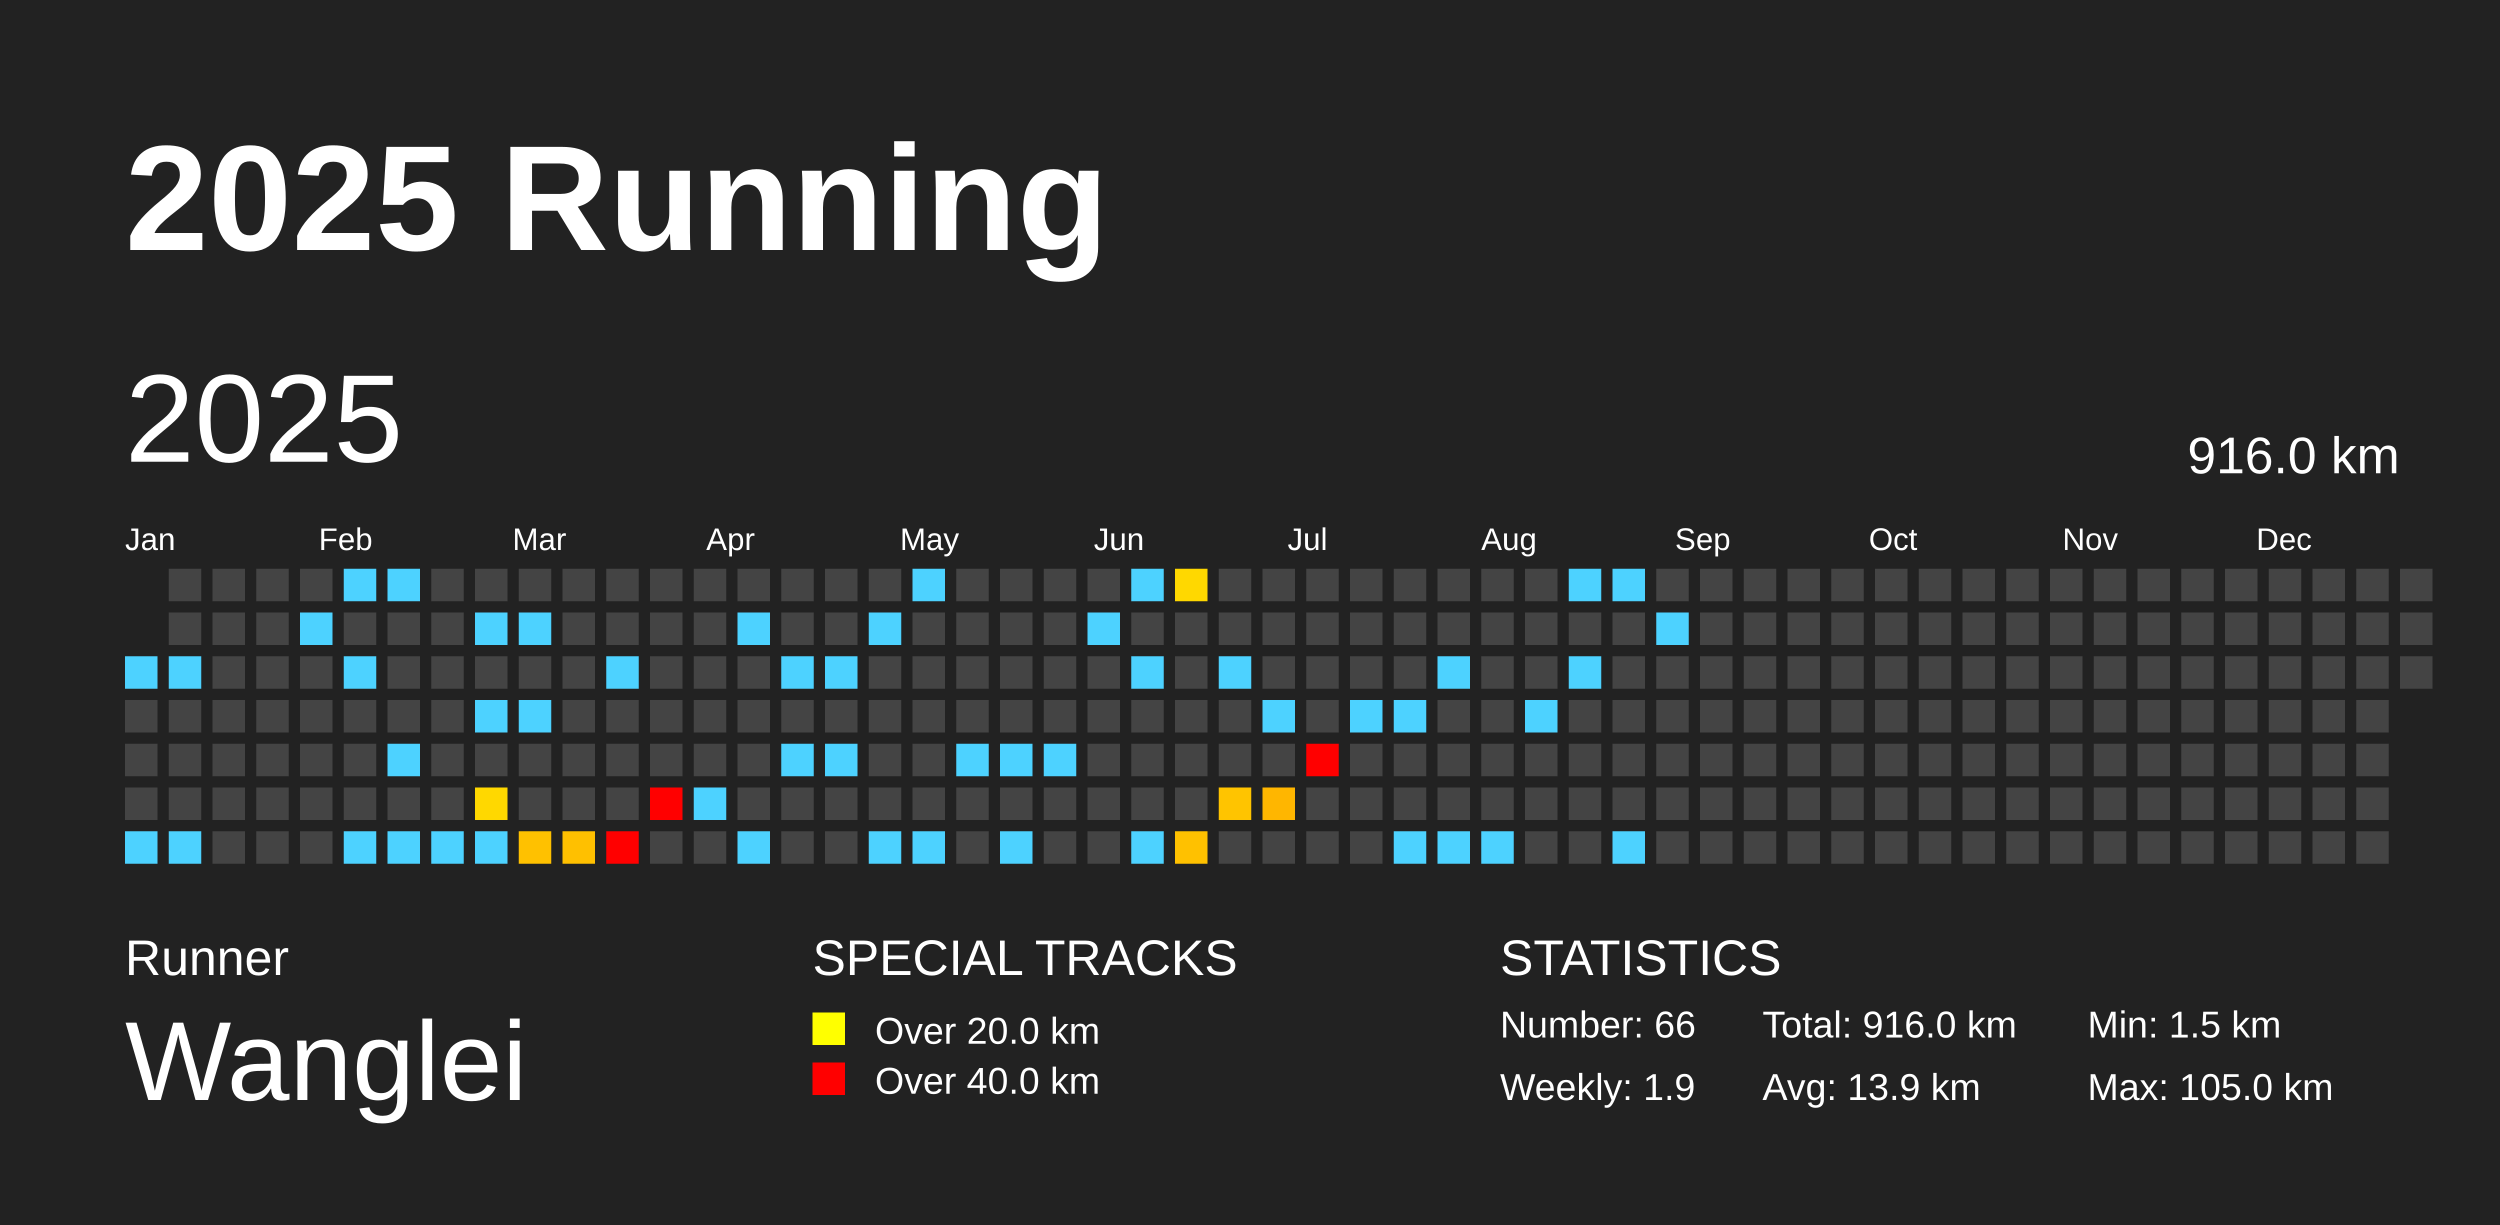
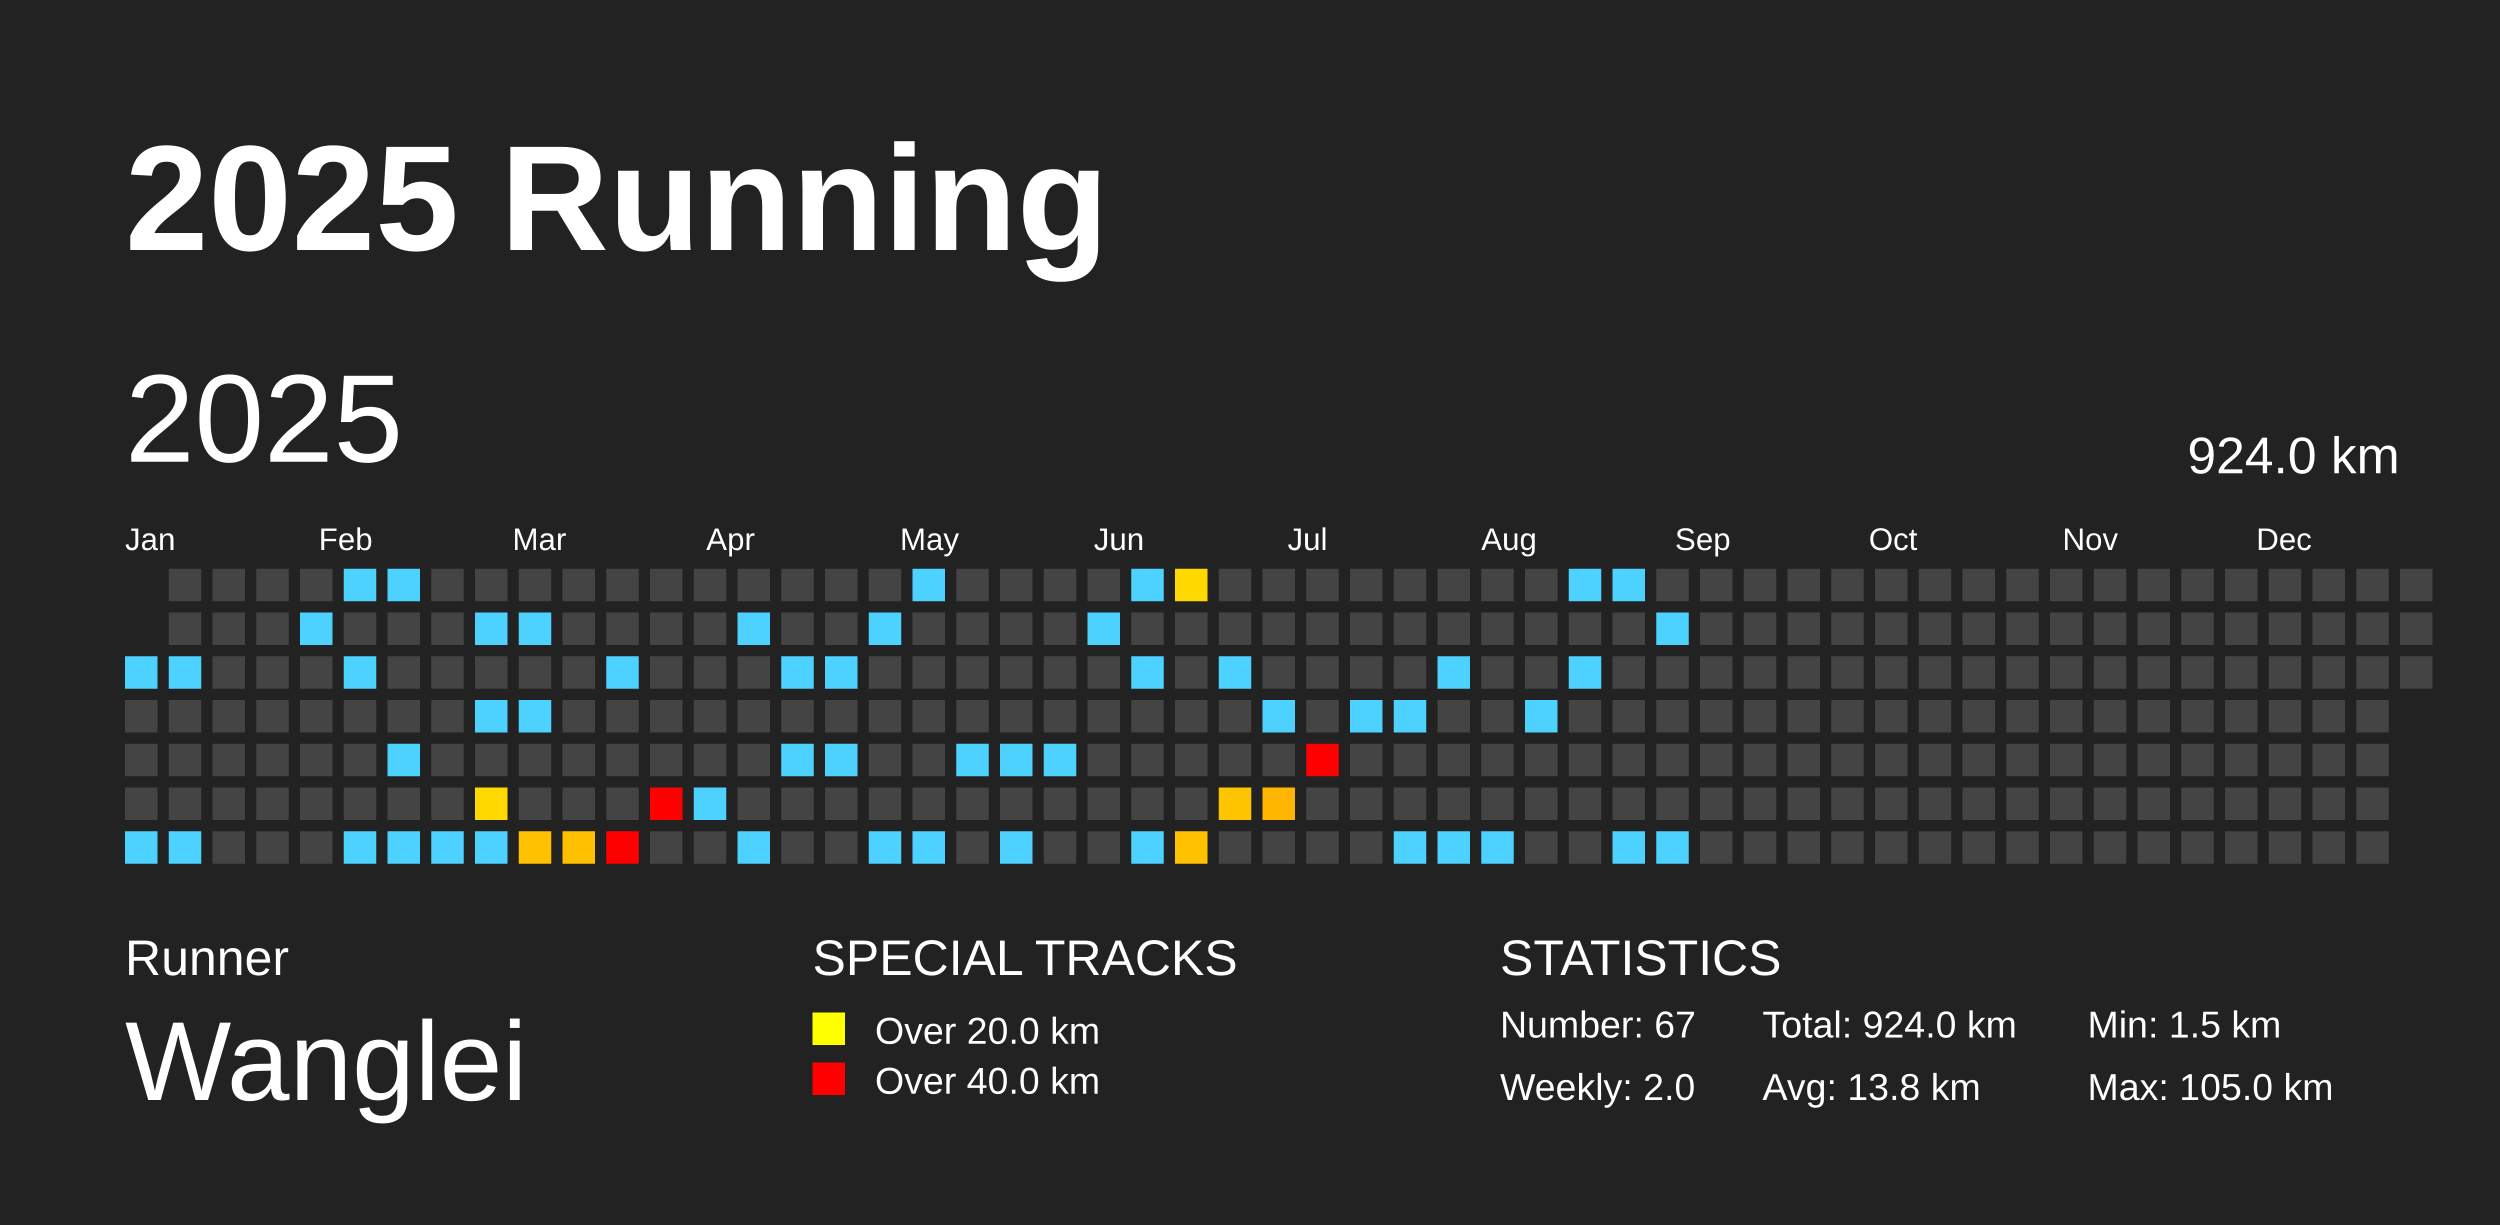
<svg xmlns="http://www.w3.org/2000/svg" baseProfile="full" height="98mm" version="1.1" viewBox="0,0,200,98" width="200mm">
  <defs />
  <rect fill="#222222" height="98" width="200" x="0" y="0" />
  <text fill="#FFFFFF" style="font-size:12px; font-family:Arial; font-weight:bold;" x="10" y="20">2025 Running</text>
  <text fill="#FFFFFF" style="font-size:4px; font-family:Arial" x="10" y="78">Runner</text>
  <text fill="#FFFFFF" style="font-size:9px; font-family:Arial" x="10" y="88">Wanglei</text>
  <text fill="#FFFFFF" style="font-size:4px; font-family:Arial" x="65" y="78">SPECIAL TRACKS</text>
  <rect fill="yellow" height="2.6" width="2.6" x="65" y="81" />
  <text fill="#FFFFFF" style="font-size:3px; font-family:Arial" x="70" y="83.5">Over 20.0 km</text>
  <rect fill="red" height="2.6" width="2.6" x="65" y="85" />
  <text fill="#FFFFFF" style="font-size:3px; font-family:Arial" x="70" y="87.5">Over 40.0 km</text>
  <text fill="#FFFFFF" style="font-size:4px; font-family:Arial" x="120" y="78">STATISTICS</text>
-   <text fill="#FFFFFF" style="font-size:3px; font-family:Arial" x="120" y="83">Number: 66</text>
-   <text fill="#FFFFFF" style="font-size:3px; font-family:Arial" x="120" y="88">Weekly: 1.9</text>
-   <text fill="#FFFFFF" style="font-size:3px; font-family:Arial" x="141" y="83">Total: 916.0 km</text>
-   <text fill="#FFFFFF" style="font-size:3px; font-family:Arial" x="141" y="88">Avg: 13.9 km</text>
+   <text fill="#FFFFFF" style="font-size:3px; font-family:Arial" x="120" y="83">Number: 67</text>
+   <text fill="#FFFFFF" style="font-size:3px; font-family:Arial" x="120" y="88">Weekly: 2.0</text>
+   <text fill="#FFFFFF" style="font-size:3px; font-family:Arial" x="141" y="83">Total: 924.0 km</text>
+   <text fill="#FFFFFF" style="font-size:3px; font-family:Arial" x="141" y="88">Avg: 13.8 km</text>
  <text fill="#FFFFFF" style="font-size:3px; font-family:Arial" x="167" y="83">Min: 1.5 km</text>
  <text fill="#FFFFFF" style="font-size:3px; font-family:Arial" x="167" y="88">Max: 105.0 km</text>
  <text dominant-baseline="hanging" fill="#FFFFFF" style="font-size:10.0px; font-family:Arial;" x="10" y="30">2025</text>
-   <text dominant-baseline="hanging" fill="#FFFFFF" style="font-size:4.125px; font-family:Arial;" x="175" y="35">916.0 km</text>
+   <text dominant-baseline="hanging" fill="#FFFFFF" style="font-size:4.125px; font-family:Arial;" x="175" y="35">924.0 km</text>
  <text fill="#FFFFFF" style="font-size:2.5px; font-family:Arial" x="10.0" y="44">Jan</text>
  <text fill="#FFFFFF" style="font-size:2.5px; font-family:Arial" x="25.5" y="44">Feb</text>
  <text fill="#FFFFFF" style="font-size:2.5px; font-family:Arial" x="41.0" y="44">Mar</text>
  <text fill="#FFFFFF" style="font-size:2.5px; font-family:Arial" x="56.5" y="44">Apr</text>
  <text fill="#FFFFFF" style="font-size:2.5px; font-family:Arial" x="72.0" y="44">May</text>
  <text fill="#FFFFFF" style="font-size:2.5px; font-family:Arial" x="87.5" y="44">Jun</text>
  <text fill="#FFFFFF" style="font-size:2.5px; font-family:Arial" x="103.0" y="44">Jul</text>
  <text fill="#FFFFFF" style="font-size:2.5px; font-family:Arial" x="118.5" y="44">Aug</text>
  <text fill="#FFFFFF" style="font-size:2.5px; font-family:Arial" x="134.0" y="44">Sep</text>
  <text fill="#FFFFFF" style="font-size:2.5px; font-family:Arial" x="149.5" y="44">Oct</text>
  <text fill="#FFFFFF" style="font-size:2.5px; font-family:Arial" x="165.0" y="44">Nov</text>
  <text fill="#FFFFFF" style="font-size:2.5px; font-family:Arial" x="180.5" y="44">Dec</text>
  <rect fill="#4dd2ff" height="2.6" width="2.6" x="10.0" y="52.5" />
  <rect fill="#444444" height="2.6" width="2.6" x="10.0" y="56.0" />
  <rect fill="#444444" height="2.6" width="2.6" x="10.0" y="59.5" />
  <rect fill="#444444" height="2.6" width="2.6" x="10.0" y="63.0" />
  <rect fill="#4dd2ff" height="2.6" width="2.6" x="10.0" y="66.5" />
  <rect fill="#444444" height="2.6" width="2.6" x="13.5" y="45.5" />
  <rect fill="#444444" height="2.6" width="2.6" x="13.5" y="49.0" />
  <rect fill="#4dd2ff" height="2.6" width="2.6" x="13.5" y="52.5" />
  <rect fill="#444444" height="2.6" width="2.6" x="13.5" y="56.0" />
  <rect fill="#444444" height="2.6" width="2.6" x="13.5" y="59.5" />
  <rect fill="#444444" height="2.6" width="2.6" x="13.5" y="63.0" />
  <rect fill="#4dd2ff" height="2.6" width="2.6" x="13.5" y="66.5" />
  <rect fill="#444444" height="2.6" width="2.6" x="17.0" y="45.5" />
  <rect fill="#444444" height="2.6" width="2.6" x="17.0" y="49.0" />
  <rect fill="#444444" height="2.6" width="2.6" x="17.0" y="52.5" />
  <rect fill="#444444" height="2.6" width="2.6" x="17.0" y="56.0" />
  <rect fill="#444444" height="2.6" width="2.6" x="17.0" y="59.5" />
  <rect fill="#444444" height="2.6" width="2.6" x="17.0" y="63.0" />
  <rect fill="#444444" height="2.6" width="2.6" x="17.0" y="66.5" />
  <rect fill="#444444" height="2.6" width="2.6" x="20.5" y="45.5" />
  <rect fill="#444444" height="2.6" width="2.6" x="20.5" y="49.0" />
  <rect fill="#444444" height="2.6" width="2.6" x="20.5" y="52.5" />
  <rect fill="#444444" height="2.6" width="2.6" x="20.5" y="56.0" />
  <rect fill="#444444" height="2.6" width="2.6" x="20.5" y="59.5" />
  <rect fill="#444444" height="2.6" width="2.6" x="20.5" y="63.0" />
  <rect fill="#444444" height="2.6" width="2.6" x="20.5" y="66.5" />
  <rect fill="#444444" height="2.6" width="2.6" x="24.0" y="45.5" />
  <rect fill="#4dd2ff" height="2.6" width="2.6" x="24.0" y="49.0" />
  <rect fill="#444444" height="2.6" width="2.6" x="24.0" y="52.5" />
  <rect fill="#444444" height="2.6" width="2.6" x="24.0" y="56.0" />
  <rect fill="#444444" height="2.6" width="2.6" x="24.0" y="59.5" />
  <rect fill="#444444" height="2.6" width="2.6" x="24.0" y="63.0" />
  <rect fill="#444444" height="2.6" width="2.6" x="24.0" y="66.5" />
  <rect fill="#4dd2ff" height="2.6" width="2.6" x="27.5" y="45.5" />
  <rect fill="#444444" height="2.6" width="2.6" x="27.5" y="49.0" />
  <rect fill="#4dd2ff" height="2.6" width="2.6" x="27.5" y="52.5" />
  <rect fill="#444444" height="2.6" width="2.6" x="27.5" y="56.0" />
  <rect fill="#444444" height="2.6" width="2.6" x="27.5" y="59.5" />
  <rect fill="#444444" height="2.6" width="2.6" x="27.5" y="63.0" />
  <rect fill="#4dd2ff" height="2.6" width="2.6" x="27.5" y="66.5" />
  <rect fill="#4dd2ff" height="2.6" width="2.6" x="31.0" y="45.5" />
  <rect fill="#444444" height="2.6" width="2.6" x="31.0" y="49.0" />
  <rect fill="#444444" height="2.6" width="2.6" x="31.0" y="52.5" />
  <rect fill="#444444" height="2.6" width="2.6" x="31.0" y="56.0" />
  <rect fill="#4dd2ff" height="2.6" width="2.6" x="31.0" y="59.5" />
  <rect fill="#444444" height="2.6" width="2.6" x="31.0" y="63.0" />
  <rect fill="#4dd2ff" height="2.6" width="2.6" x="31.0" y="66.5" />
  <rect fill="#444444" height="2.6" width="2.6" x="34.5" y="45.5" />
  <rect fill="#444444" height="2.6" width="2.6" x="34.5" y="49.0" />
  <rect fill="#444444" height="2.6" width="2.6" x="34.5" y="52.5" />
  <rect fill="#444444" height="2.6" width="2.6" x="34.5" y="56.0" />
  <rect fill="#444444" height="2.6" width="2.6" x="34.5" y="59.5" />
  <rect fill="#444444" height="2.6" width="2.6" x="34.5" y="63.0" />
  <rect fill="#4dd2ff" height="2.6" width="2.6" x="34.5" y="66.5" />
  <rect fill="#444444" height="2.6" width="2.6" x="38.0" y="45.5" />
  <rect fill="#4dd2ff" height="2.6" width="2.6" x="38.0" y="49.0" />
  <rect fill="#444444" height="2.6" width="2.6" x="38.0" y="52.5" />
  <rect fill="#4dd2ff" height="2.6" width="2.6" x="38.0" y="56.0" />
  <rect fill="#444444" height="2.6" width="2.6" x="38.0" y="59.5" />
  <rect fill="#ffd800" height="2.6" width="2.6" x="38.0" y="63.0" />
  <rect fill="#4dd2ff" height="2.6" width="2.6" x="38.0" y="66.5" />
  <rect fill="#444444" height="2.6" width="2.6" x="41.5" y="45.5" />
  <rect fill="#4dd2ff" height="2.6" width="2.6" x="41.5" y="49.0" />
  <rect fill="#444444" height="2.6" width="2.6" x="41.5" y="52.5" />
  <rect fill="#4dd2ff" height="2.6" width="2.6" x="41.5" y="56.0" />
  <rect fill="#444444" height="2.6" width="2.6" x="41.5" y="59.5" />
  <rect fill="#444444" height="2.6" width="2.6" x="41.5" y="63.0" />
  <rect fill="#ffc100" height="2.6" width="2.6" x="41.5" y="66.5" />
  <rect fill="#444444" height="2.6" width="2.6" x="45.0" y="45.5" />
  <rect fill="#444444" height="2.6" width="2.6" x="45.0" y="49.0" />
  <rect fill="#444444" height="2.6" width="2.6" x="45.0" y="52.5" />
  <rect fill="#444444" height="2.6" width="2.6" x="45.0" y="56.0" />
  <rect fill="#444444" height="2.6" width="2.6" x="45.0" y="59.5" />
  <rect fill="#444444" height="2.6" width="2.6" x="45.0" y="63.0" />
  <rect fill="#ffc000" height="2.6" width="2.6" x="45.0" y="66.5" />
  <rect fill="#444444" height="2.6" width="2.6" x="48.5" y="45.5" />
  <rect fill="#444444" height="2.6" width="2.6" x="48.5" y="49.0" />
  <rect fill="#4dd2ff" height="2.6" width="2.6" x="48.5" y="52.5" />
  <rect fill="#444444" height="2.6" width="2.6" x="48.5" y="56.0" />
  <rect fill="#444444" height="2.6" width="2.6" x="48.5" y="59.5" />
  <rect fill="#444444" height="2.6" width="2.6" x="48.5" y="63.0" />
  <rect fill="red" height="2.6" width="2.6" x="48.5" y="66.5" />
  <rect fill="#444444" height="2.6" width="2.6" x="52.0" y="45.5" />
  <rect fill="#444444" height="2.6" width="2.6" x="52.0" y="49.0" />
  <rect fill="#444444" height="2.6" width="2.6" x="52.0" y="52.5" />
  <rect fill="#444444" height="2.6" width="2.6" x="52.0" y="56.0" />
  <rect fill="#444444" height="2.6" width="2.6" x="52.0" y="59.5" />
  <rect fill="red" height="2.6" width="2.6" x="52.0" y="63.0" />
  <rect fill="#444444" height="2.6" width="2.6" x="52.0" y="66.5" />
  <rect fill="#444444" height="2.6" width="2.6" x="55.5" y="45.5" />
  <rect fill="#444444" height="2.6" width="2.6" x="55.5" y="49.0" />
  <rect fill="#444444" height="2.6" width="2.6" x="55.5" y="52.5" />
  <rect fill="#444444" height="2.6" width="2.6" x="55.5" y="56.0" />
  <rect fill="#444444" height="2.6" width="2.6" x="55.5" y="59.5" />
  <rect fill="#4dd2ff" height="2.6" width="2.6" x="55.5" y="63.0" />
  <rect fill="#444444" height="2.6" width="2.6" x="55.5" y="66.5" />
  <rect fill="#444444" height="2.6" width="2.6" x="59.0" y="45.5" />
  <rect fill="#4dd2ff" height="2.6" width="2.6" x="59.0" y="49.0" />
  <rect fill="#444444" height="2.6" width="2.6" x="59.0" y="52.5" />
  <rect fill="#444444" height="2.6" width="2.6" x="59.0" y="56.0" />
  <rect fill="#444444" height="2.6" width="2.6" x="59.0" y="59.5" />
  <rect fill="#444444" height="2.6" width="2.6" x="59.0" y="63.0" />
  <rect fill="#4dd2ff" height="2.6" width="2.6" x="59.0" y="66.5" />
  <rect fill="#444444" height="2.6" width="2.6" x="62.5" y="45.5" />
  <rect fill="#444444" height="2.6" width="2.6" x="62.5" y="49.0" />
  <rect fill="#4dd2ff" height="2.6" width="2.6" x="62.5" y="52.5" />
  <rect fill="#444444" height="2.6" width="2.6" x="62.5" y="56.0" />
  <rect fill="#4dd2ff" height="2.6" width="2.6" x="62.5" y="59.5" />
  <rect fill="#444444" height="2.6" width="2.6" x="62.5" y="63.0" />
  <rect fill="#444444" height="2.6" width="2.6" x="62.5" y="66.5" />
  <rect fill="#444444" height="2.6" width="2.6" x="66.0" y="45.5" />
  <rect fill="#444444" height="2.6" width="2.6" x="66.0" y="49.0" />
  <rect fill="#4dd2ff" height="2.6" width="2.6" x="66.0" y="52.5" />
  <rect fill="#444444" height="2.6" width="2.6" x="66.0" y="56.0" />
  <rect fill="#4dd2ff" height="2.6" width="2.6" x="66.0" y="59.5" />
  <rect fill="#444444" height="2.6" width="2.6" x="66.0" y="63.0" />
  <rect fill="#444444" height="2.6" width="2.6" x="66.0" y="66.5" />
  <rect fill="#444444" height="2.6" width="2.6" x="69.5" y="45.5" />
  <rect fill="#4dd2ff" height="2.6" width="2.6" x="69.5" y="49.0" />
  <rect fill="#444444" height="2.6" width="2.6" x="69.5" y="52.5" />
  <rect fill="#444444" height="2.6" width="2.6" x="69.5" y="56.0" />
  <rect fill="#444444" height="2.6" width="2.6" x="69.5" y="59.5" />
  <rect fill="#444444" height="2.6" width="2.6" x="69.5" y="63.0" />
  <rect fill="#4dd2ff" height="2.6" width="2.6" x="69.5" y="66.5" />
  <rect fill="#4dd2ff" height="2.6" width="2.6" x="73.0" y="45.5" />
  <rect fill="#444444" height="2.6" width="2.6" x="73.0" y="49.0" />
  <rect fill="#444444" height="2.6" width="2.6" x="73.0" y="52.5" />
  <rect fill="#444444" height="2.6" width="2.6" x="73.0" y="56.0" />
  <rect fill="#444444" height="2.6" width="2.6" x="73.0" y="59.5" />
  <rect fill="#444444" height="2.6" width="2.6" x="73.0" y="63.0" />
  <rect fill="#4dd2ff" height="2.6" width="2.6" x="73.0" y="66.5" />
  <rect fill="#444444" height="2.6" width="2.6" x="76.5" y="45.5" />
  <rect fill="#444444" height="2.6" width="2.6" x="76.5" y="49.0" />
  <rect fill="#444444" height="2.6" width="2.6" x="76.5" y="52.5" />
  <rect fill="#444444" height="2.6" width="2.6" x="76.5" y="56.0" />
  <rect fill="#4dd2ff" height="2.6" width="2.6" x="76.5" y="59.5" />
  <rect fill="#444444" height="2.6" width="2.6" x="76.5" y="63.0" />
  <rect fill="#444444" height="2.6" width="2.6" x="76.5" y="66.5" />
  <rect fill="#444444" height="2.6" width="2.6" x="80.0" y="45.5" />
  <rect fill="#444444" height="2.6" width="2.6" x="80.0" y="49.0" />
  <rect fill="#444444" height="2.6" width="2.6" x="80.0" y="52.5" />
  <rect fill="#444444" height="2.6" width="2.6" x="80.0" y="56.0" />
  <rect fill="#4dd2ff" height="2.6" width="2.6" x="80.0" y="59.5" />
  <rect fill="#444444" height="2.6" width="2.6" x="80.0" y="63.0" />
  <rect fill="#4dd2ff" height="2.6" width="2.6" x="80.0" y="66.5" />
  <rect fill="#444444" height="2.6" width="2.6" x="83.5" y="45.5" />
  <rect fill="#444444" height="2.6" width="2.6" x="83.5" y="49.0" />
  <rect fill="#444444" height="2.6" width="2.6" x="83.5" y="52.5" />
  <rect fill="#444444" height="2.6" width="2.6" x="83.5" y="56.0" />
  <rect fill="#4dd2ff" height="2.6" width="2.6" x="83.5" y="59.5" />
  <rect fill="#444444" height="2.6" width="2.6" x="83.5" y="63.0" />
  <rect fill="#444444" height="2.6" width="2.6" x="83.5" y="66.5" />
  <rect fill="#444444" height="2.6" width="2.6" x="87.0" y="45.5" />
  <rect fill="#4dd2ff" height="2.6" width="2.6" x="87.0" y="49.0" />
  <rect fill="#444444" height="2.6" width="2.6" x="87.0" y="52.5" />
  <rect fill="#444444" height="2.6" width="2.6" x="87.0" y="56.0" />
  <rect fill="#444444" height="2.6" width="2.6" x="87.0" y="59.5" />
  <rect fill="#444444" height="2.6" width="2.6" x="87.0" y="63.0" />
  <rect fill="#444444" height="2.6" width="2.6" x="87.0" y="66.5" />
  <rect fill="#4dd2ff" height="2.6" width="2.6" x="90.5" y="45.5" />
  <rect fill="#444444" height="2.6" width="2.6" x="90.5" y="49.0" />
  <rect fill="#4dd2ff" height="2.6" width="2.6" x="90.5" y="52.5" />
  <rect fill="#444444" height="2.6" width="2.6" x="90.5" y="56.0" />
  <rect fill="#444444" height="2.6" width="2.6" x="90.5" y="59.5" />
  <rect fill="#444444" height="2.6" width="2.6" x="90.5" y="63.0" />
  <rect fill="#4dd2ff" height="2.6" width="2.6" x="90.5" y="66.5" />
  <rect fill="#ffd800" height="2.6" width="2.6" x="94.0" y="45.5" />
  <rect fill="#444444" height="2.6" width="2.6" x="94.0" y="49.0" />
  <rect fill="#444444" height="2.6" width="2.6" x="94.0" y="52.5" />
  <rect fill="#444444" height="2.6" width="2.6" x="94.0" y="56.0" />
  <rect fill="#444444" height="2.6" width="2.6" x="94.0" y="59.5" />
  <rect fill="#444444" height="2.6" width="2.6" x="94.0" y="63.0" />
  <rect fill="#ffc100" height="2.6" width="2.6" x="94.0" y="66.5" />
  <rect fill="#444444" height="2.6" width="2.6" x="97.5" y="45.5" />
  <rect fill="#444444" height="2.6" width="2.6" x="97.5" y="49.0" />
  <rect fill="#4dd2ff" height="2.6" width="2.6" x="97.5" y="52.5" />
  <rect fill="#444444" height="2.6" width="2.6" x="97.5" y="56.0" />
  <rect fill="#444444" height="2.6" width="2.6" x="97.5" y="59.5" />
  <rect fill="#ffc400" height="2.6" width="2.6" x="97.5" y="63.0" />
  <rect fill="#444444" height="2.6" width="2.6" x="97.5" y="66.5" />
  <rect fill="#444444" height="2.6" width="2.6" x="101.0" y="45.5" />
  <rect fill="#444444" height="2.6" width="2.6" x="101.0" y="49.0" />
  <rect fill="#444444" height="2.6" width="2.6" x="101.0" y="52.5" />
  <rect fill="#4dd2ff" height="2.6" width="2.6" x="101.0" y="56.0" />
  <rect fill="#444444" height="2.6" width="2.6" x="101.0" y="59.5" />
  <rect fill="#ffb600" height="2.6" width="2.6" x="101.0" y="63.0" />
  <rect fill="#444444" height="2.6" width="2.6" x="101.0" y="66.5" />
  <rect fill="#444444" height="2.6" width="2.6" x="104.5" y="45.5" />
  <rect fill="#444444" height="2.6" width="2.6" x="104.5" y="49.0" />
  <rect fill="#444444" height="2.6" width="2.6" x="104.5" y="52.5" />
  <rect fill="#444444" height="2.6" width="2.6" x="104.5" y="56.0" />
  <rect fill="red" height="2.6" width="2.6" x="104.5" y="59.5" />
  <rect fill="#444444" height="2.6" width="2.6" x="104.5" y="63.0" />
  <rect fill="#444444" height="2.6" width="2.6" x="104.5" y="66.5" />
  <rect fill="#444444" height="2.6" width="2.6" x="108.0" y="45.5" />
  <rect fill="#444444" height="2.6" width="2.6" x="108.0" y="49.0" />
  <rect fill="#444444" height="2.6" width="2.6" x="108.0" y="52.5" />
  <rect fill="#4dd2ff" height="2.6" width="2.6" x="108.0" y="56.0" />
  <rect fill="#444444" height="2.6" width="2.6" x="108.0" y="59.5" />
  <rect fill="#444444" height="2.6" width="2.6" x="108.0" y="63.0" />
  <rect fill="#444444" height="2.6" width="2.6" x="108.0" y="66.5" />
  <rect fill="#444444" height="2.6" width="2.6" x="111.5" y="45.5" />
  <rect fill="#444444" height="2.6" width="2.6" x="111.5" y="49.0" />
  <rect fill="#444444" height="2.6" width="2.6" x="111.5" y="52.5" />
  <rect fill="#4dd2ff" height="2.6" width="2.6" x="111.5" y="56.0" />
  <rect fill="#444444" height="2.6" width="2.6" x="111.5" y="59.5" />
  <rect fill="#444444" height="2.6" width="2.6" x="111.5" y="63.0" />
  <rect fill="#4dd2ff" height="2.6" width="2.6" x="111.5" y="66.5" />
  <rect fill="#444444" height="2.6" width="2.6" x="115.0" y="45.5" />
  <rect fill="#444444" height="2.6" width="2.6" x="115.0" y="49.0" />
  <rect fill="#4dd2ff" height="2.6" width="2.6" x="115.0" y="52.5" />
  <rect fill="#444444" height="2.6" width="2.6" x="115.0" y="56.0" />
  <rect fill="#444444" height="2.6" width="2.6" x="115.0" y="59.5" />
  <rect fill="#444444" height="2.6" width="2.6" x="115.0" y="63.0" />
  <rect fill="#4dd2ff" height="2.6" width="2.6" x="115.0" y="66.5" />
  <rect fill="#444444" height="2.6" width="2.6" x="118.5" y="45.5" />
  <rect fill="#444444" height="2.6" width="2.6" x="118.5" y="49.0" />
  <rect fill="#444444" height="2.6" width="2.6" x="118.5" y="52.5" />
  <rect fill="#444444" height="2.6" width="2.6" x="118.5" y="56.0" />
  <rect fill="#444444" height="2.6" width="2.6" x="118.5" y="59.5" />
  <rect fill="#444444" height="2.6" width="2.6" x="118.5" y="63.0" />
  <rect fill="#4dd2ff" height="2.6" width="2.6" x="118.5" y="66.5" />
  <rect fill="#444444" height="2.6" width="2.6" x="122.0" y="45.5" />
  <rect fill="#444444" height="2.6" width="2.6" x="122.0" y="49.0" />
  <rect fill="#444444" height="2.6" width="2.6" x="122.0" y="52.5" />
  <rect fill="#4dd2ff" height="2.6" width="2.6" x="122.0" y="56.0" />
  <rect fill="#444444" height="2.6" width="2.6" x="122.0" y="59.5" />
  <rect fill="#444444" height="2.6" width="2.6" x="122.0" y="63.0" />
  <rect fill="#444444" height="2.6" width="2.6" x="122.0" y="66.5" />
  <rect fill="#4dd2ff" height="2.6" width="2.6" x="125.5" y="45.5" />
  <rect fill="#444444" height="2.6" width="2.6" x="125.5" y="49.0" />
  <rect fill="#4dd2ff" height="2.6" width="2.6" x="125.5" y="52.5" />
  <rect fill="#444444" height="2.6" width="2.6" x="125.5" y="56.0" />
  <rect fill="#444444" height="2.6" width="2.6" x="125.5" y="59.5" />
  <rect fill="#444444" height="2.6" width="2.6" x="125.5" y="63.0" />
  <rect fill="#444444" height="2.6" width="2.6" x="125.5" y="66.5" />
  <rect fill="#4dd2ff" height="2.6" width="2.6" x="129.0" y="45.5" />
  <rect fill="#444444" height="2.6" width="2.6" x="129.0" y="49.0" />
  <rect fill="#444444" height="2.6" width="2.6" x="129.0" y="52.5" />
  <rect fill="#444444" height="2.6" width="2.6" x="129.0" y="56.0" />
  <rect fill="#444444" height="2.6" width="2.6" x="129.0" y="59.5" />
  <rect fill="#444444" height="2.6" width="2.6" x="129.0" y="63.0" />
  <rect fill="#4dd2ff" height="2.6" width="2.6" x="129.0" y="66.5" />
  <rect fill="#444444" height="2.6" width="2.6" x="132.5" y="45.5" />
  <rect fill="#4dd2ff" height="2.6" width="2.6" x="132.5" y="49.0" />
  <rect fill="#444444" height="2.6" width="2.6" x="132.5" y="52.5" />
  <rect fill="#444444" height="2.6" width="2.6" x="132.5" y="56.0" />
  <rect fill="#444444" height="2.6" width="2.6" x="132.5" y="59.5" />
  <rect fill="#444444" height="2.6" width="2.6" x="132.5" y="63.0" />
-   <rect fill="#444444" height="2.6" width="2.6" x="132.5" y="66.5" />
+   <rect fill="#4dd2ff" height="2.6" width="2.6" x="132.5" y="66.5" />
  <rect fill="#444444" height="2.6" width="2.6" x="136.0" y="45.5" />
  <rect fill="#444444" height="2.6" width="2.6" x="136.0" y="49.0" />
  <rect fill="#444444" height="2.6" width="2.6" x="136.0" y="52.5" />
  <rect fill="#444444" height="2.6" width="2.6" x="136.0" y="56.0" />
  <rect fill="#444444" height="2.6" width="2.6" x="136.0" y="59.5" />
  <rect fill="#444444" height="2.6" width="2.6" x="136.0" y="63.0" />
  <rect fill="#444444" height="2.6" width="2.6" x="136.0" y="66.5" />
  <rect fill="#444444" height="2.6" width="2.6" x="139.5" y="45.5" />
  <rect fill="#444444" height="2.6" width="2.6" x="139.5" y="49.0" />
  <rect fill="#444444" height="2.6" width="2.6" x="139.5" y="52.5" />
  <rect fill="#444444" height="2.6" width="2.6" x="139.5" y="56.0" />
  <rect fill="#444444" height="2.6" width="2.6" x="139.5" y="59.5" />
  <rect fill="#444444" height="2.6" width="2.6" x="139.5" y="63.0" />
  <rect fill="#444444" height="2.6" width="2.6" x="139.5" y="66.5" />
  <rect fill="#444444" height="2.6" width="2.6" x="143.0" y="45.5" />
  <rect fill="#444444" height="2.6" width="2.6" x="143.0" y="49.0" />
  <rect fill="#444444" height="2.6" width="2.6" x="143.0" y="52.5" />
  <rect fill="#444444" height="2.6" width="2.6" x="143.0" y="56.0" />
  <rect fill="#444444" height="2.6" width="2.6" x="143.0" y="59.5" />
  <rect fill="#444444" height="2.6" width="2.6" x="143.0" y="63.0" />
  <rect fill="#444444" height="2.6" width="2.6" x="143.0" y="66.5" />
  <rect fill="#444444" height="2.6" width="2.6" x="146.5" y="45.5" />
  <rect fill="#444444" height="2.6" width="2.6" x="146.5" y="49.0" />
  <rect fill="#444444" height="2.6" width="2.6" x="146.5" y="52.5" />
  <rect fill="#444444" height="2.6" width="2.6" x="146.5" y="56.0" />
  <rect fill="#444444" height="2.6" width="2.6" x="146.5" y="59.5" />
  <rect fill="#444444" height="2.6" width="2.6" x="146.5" y="63.0" />
  <rect fill="#444444" height="2.6" width="2.6" x="146.5" y="66.5" />
  <rect fill="#444444" height="2.6" width="2.6" x="150.0" y="45.5" />
  <rect fill="#444444" height="2.6" width="2.6" x="150.0" y="49.0" />
  <rect fill="#444444" height="2.6" width="2.6" x="150.0" y="52.5" />
  <rect fill="#444444" height="2.6" width="2.6" x="150.0" y="56.0" />
  <rect fill="#444444" height="2.6" width="2.6" x="150.0" y="59.5" />
  <rect fill="#444444" height="2.6" width="2.6" x="150.0" y="63.0" />
  <rect fill="#444444" height="2.6" width="2.6" x="150.0" y="66.5" />
  <rect fill="#444444" height="2.6" width="2.6" x="153.5" y="45.5" />
  <rect fill="#444444" height="2.6" width="2.6" x="153.5" y="49.0" />
  <rect fill="#444444" height="2.6" width="2.6" x="153.5" y="52.5" />
  <rect fill="#444444" height="2.6" width="2.6" x="153.5" y="56.0" />
  <rect fill="#444444" height="2.6" width="2.6" x="153.5" y="59.5" />
  <rect fill="#444444" height="2.6" width="2.6" x="153.5" y="63.0" />
  <rect fill="#444444" height="2.6" width="2.6" x="153.5" y="66.5" />
  <rect fill="#444444" height="2.6" width="2.6" x="157.0" y="45.5" />
  <rect fill="#444444" height="2.6" width="2.6" x="157.0" y="49.0" />
  <rect fill="#444444" height="2.6" width="2.6" x="157.0" y="52.5" />
  <rect fill="#444444" height="2.6" width="2.6" x="157.0" y="56.0" />
  <rect fill="#444444" height="2.6" width="2.6" x="157.0" y="59.5" />
  <rect fill="#444444" height="2.6" width="2.6" x="157.0" y="63.0" />
  <rect fill="#444444" height="2.6" width="2.6" x="157.0" y="66.5" />
  <rect fill="#444444" height="2.6" width="2.6" x="160.5" y="45.5" />
  <rect fill="#444444" height="2.6" width="2.6" x="160.5" y="49.0" />
  <rect fill="#444444" height="2.6" width="2.6" x="160.5" y="52.5" />
  <rect fill="#444444" height="2.6" width="2.6" x="160.5" y="56.0" />
  <rect fill="#444444" height="2.6" width="2.6" x="160.5" y="59.5" />
  <rect fill="#444444" height="2.6" width="2.6" x="160.5" y="63.0" />
  <rect fill="#444444" height="2.6" width="2.6" x="160.5" y="66.5" />
  <rect fill="#444444" height="2.6" width="2.6" x="164.0" y="45.5" />
  <rect fill="#444444" height="2.6" width="2.6" x="164.0" y="49.0" />
  <rect fill="#444444" height="2.6" width="2.6" x="164.0" y="52.5" />
  <rect fill="#444444" height="2.6" width="2.6" x="164.0" y="56.0" />
  <rect fill="#444444" height="2.6" width="2.6" x="164.0" y="59.5" />
  <rect fill="#444444" height="2.6" width="2.6" x="164.0" y="63.0" />
  <rect fill="#444444" height="2.6" width="2.6" x="164.0" y="66.5" />
  <rect fill="#444444" height="2.6" width="2.6" x="167.5" y="45.5" />
  <rect fill="#444444" height="2.6" width="2.6" x="167.5" y="49.0" />
  <rect fill="#444444" height="2.6" width="2.6" x="167.5" y="52.5" />
  <rect fill="#444444" height="2.6" width="2.6" x="167.5" y="56.0" />
  <rect fill="#444444" height="2.6" width="2.6" x="167.5" y="59.5" />
  <rect fill="#444444" height="2.6" width="2.6" x="167.5" y="63.0" />
  <rect fill="#444444" height="2.6" width="2.6" x="167.5" y="66.5" />
  <rect fill="#444444" height="2.6" width="2.6" x="171.0" y="45.5" />
  <rect fill="#444444" height="2.6" width="2.6" x="171.0" y="49.0" />
  <rect fill="#444444" height="2.6" width="2.6" x="171.0" y="52.5" />
  <rect fill="#444444" height="2.6" width="2.6" x="171.0" y="56.0" />
  <rect fill="#444444" height="2.6" width="2.6" x="171.0" y="59.5" />
  <rect fill="#444444" height="2.6" width="2.6" x="171.0" y="63.0" />
  <rect fill="#444444" height="2.6" width="2.6" x="171.0" y="66.5" />
  <rect fill="#444444" height="2.6" width="2.6" x="174.5" y="45.5" />
  <rect fill="#444444" height="2.6" width="2.6" x="174.5" y="49.0" />
  <rect fill="#444444" height="2.6" width="2.6" x="174.5" y="52.5" />
  <rect fill="#444444" height="2.6" width="2.6" x="174.5" y="56.0" />
  <rect fill="#444444" height="2.6" width="2.6" x="174.5" y="59.5" />
  <rect fill="#444444" height="2.6" width="2.6" x="174.5" y="63.0" />
  <rect fill="#444444" height="2.6" width="2.6" x="174.5" y="66.5" />
  <rect fill="#444444" height="2.6" width="2.6" x="178.0" y="45.5" />
  <rect fill="#444444" height="2.6" width="2.6" x="178.0" y="49.0" />
  <rect fill="#444444" height="2.6" width="2.6" x="178.0" y="52.5" />
  <rect fill="#444444" height="2.6" width="2.6" x="178.0" y="56.0" />
  <rect fill="#444444" height="2.6" width="2.6" x="178.0" y="59.5" />
  <rect fill="#444444" height="2.6" width="2.6" x="178.0" y="63.0" />
  <rect fill="#444444" height="2.6" width="2.6" x="178.0" y="66.5" />
  <rect fill="#444444" height="2.6" width="2.6" x="181.5" y="45.5" />
  <rect fill="#444444" height="2.6" width="2.6" x="181.5" y="49.0" />
  <rect fill="#444444" height="2.6" width="2.6" x="181.5" y="52.5" />
  <rect fill="#444444" height="2.6" width="2.6" x="181.5" y="56.0" />
  <rect fill="#444444" height="2.6" width="2.6" x="181.5" y="59.5" />
  <rect fill="#444444" height="2.6" width="2.6" x="181.5" y="63.0" />
  <rect fill="#444444" height="2.6" width="2.6" x="181.5" y="66.5" />
  <rect fill="#444444" height="2.6" width="2.6" x="185.0" y="45.5" />
  <rect fill="#444444" height="2.6" width="2.6" x="185.0" y="49.0" />
  <rect fill="#444444" height="2.6" width="2.6" x="185.0" y="52.5" />
  <rect fill="#444444" height="2.6" width="2.6" x="185.0" y="56.0" />
  <rect fill="#444444" height="2.6" width="2.6" x="185.0" y="59.5" />
  <rect fill="#444444" height="2.6" width="2.6" x="185.0" y="63.0" />
  <rect fill="#444444" height="2.6" width="2.6" x="185.0" y="66.5" />
  <rect fill="#444444" height="2.6" width="2.6" x="188.5" y="45.5" />
  <rect fill="#444444" height="2.6" width="2.6" x="188.5" y="49.0" />
  <rect fill="#444444" height="2.6" width="2.6" x="188.5" y="52.5" />
  <rect fill="#444444" height="2.6" width="2.6" x="188.5" y="56.0" />
  <rect fill="#444444" height="2.6" width="2.6" x="188.5" y="59.5" />
  <rect fill="#444444" height="2.6" width="2.6" x="188.5" y="63.0" />
  <rect fill="#444444" height="2.6" width="2.6" x="188.5" y="66.5" />
  <rect fill="#444444" height="2.6" width="2.6" x="192.0" y="45.5" />
  <rect fill="#444444" height="2.6" width="2.6" x="192.0" y="49.0" />
  <rect fill="#444444" height="2.6" width="2.6" x="192.0" y="52.5" />
</svg>
